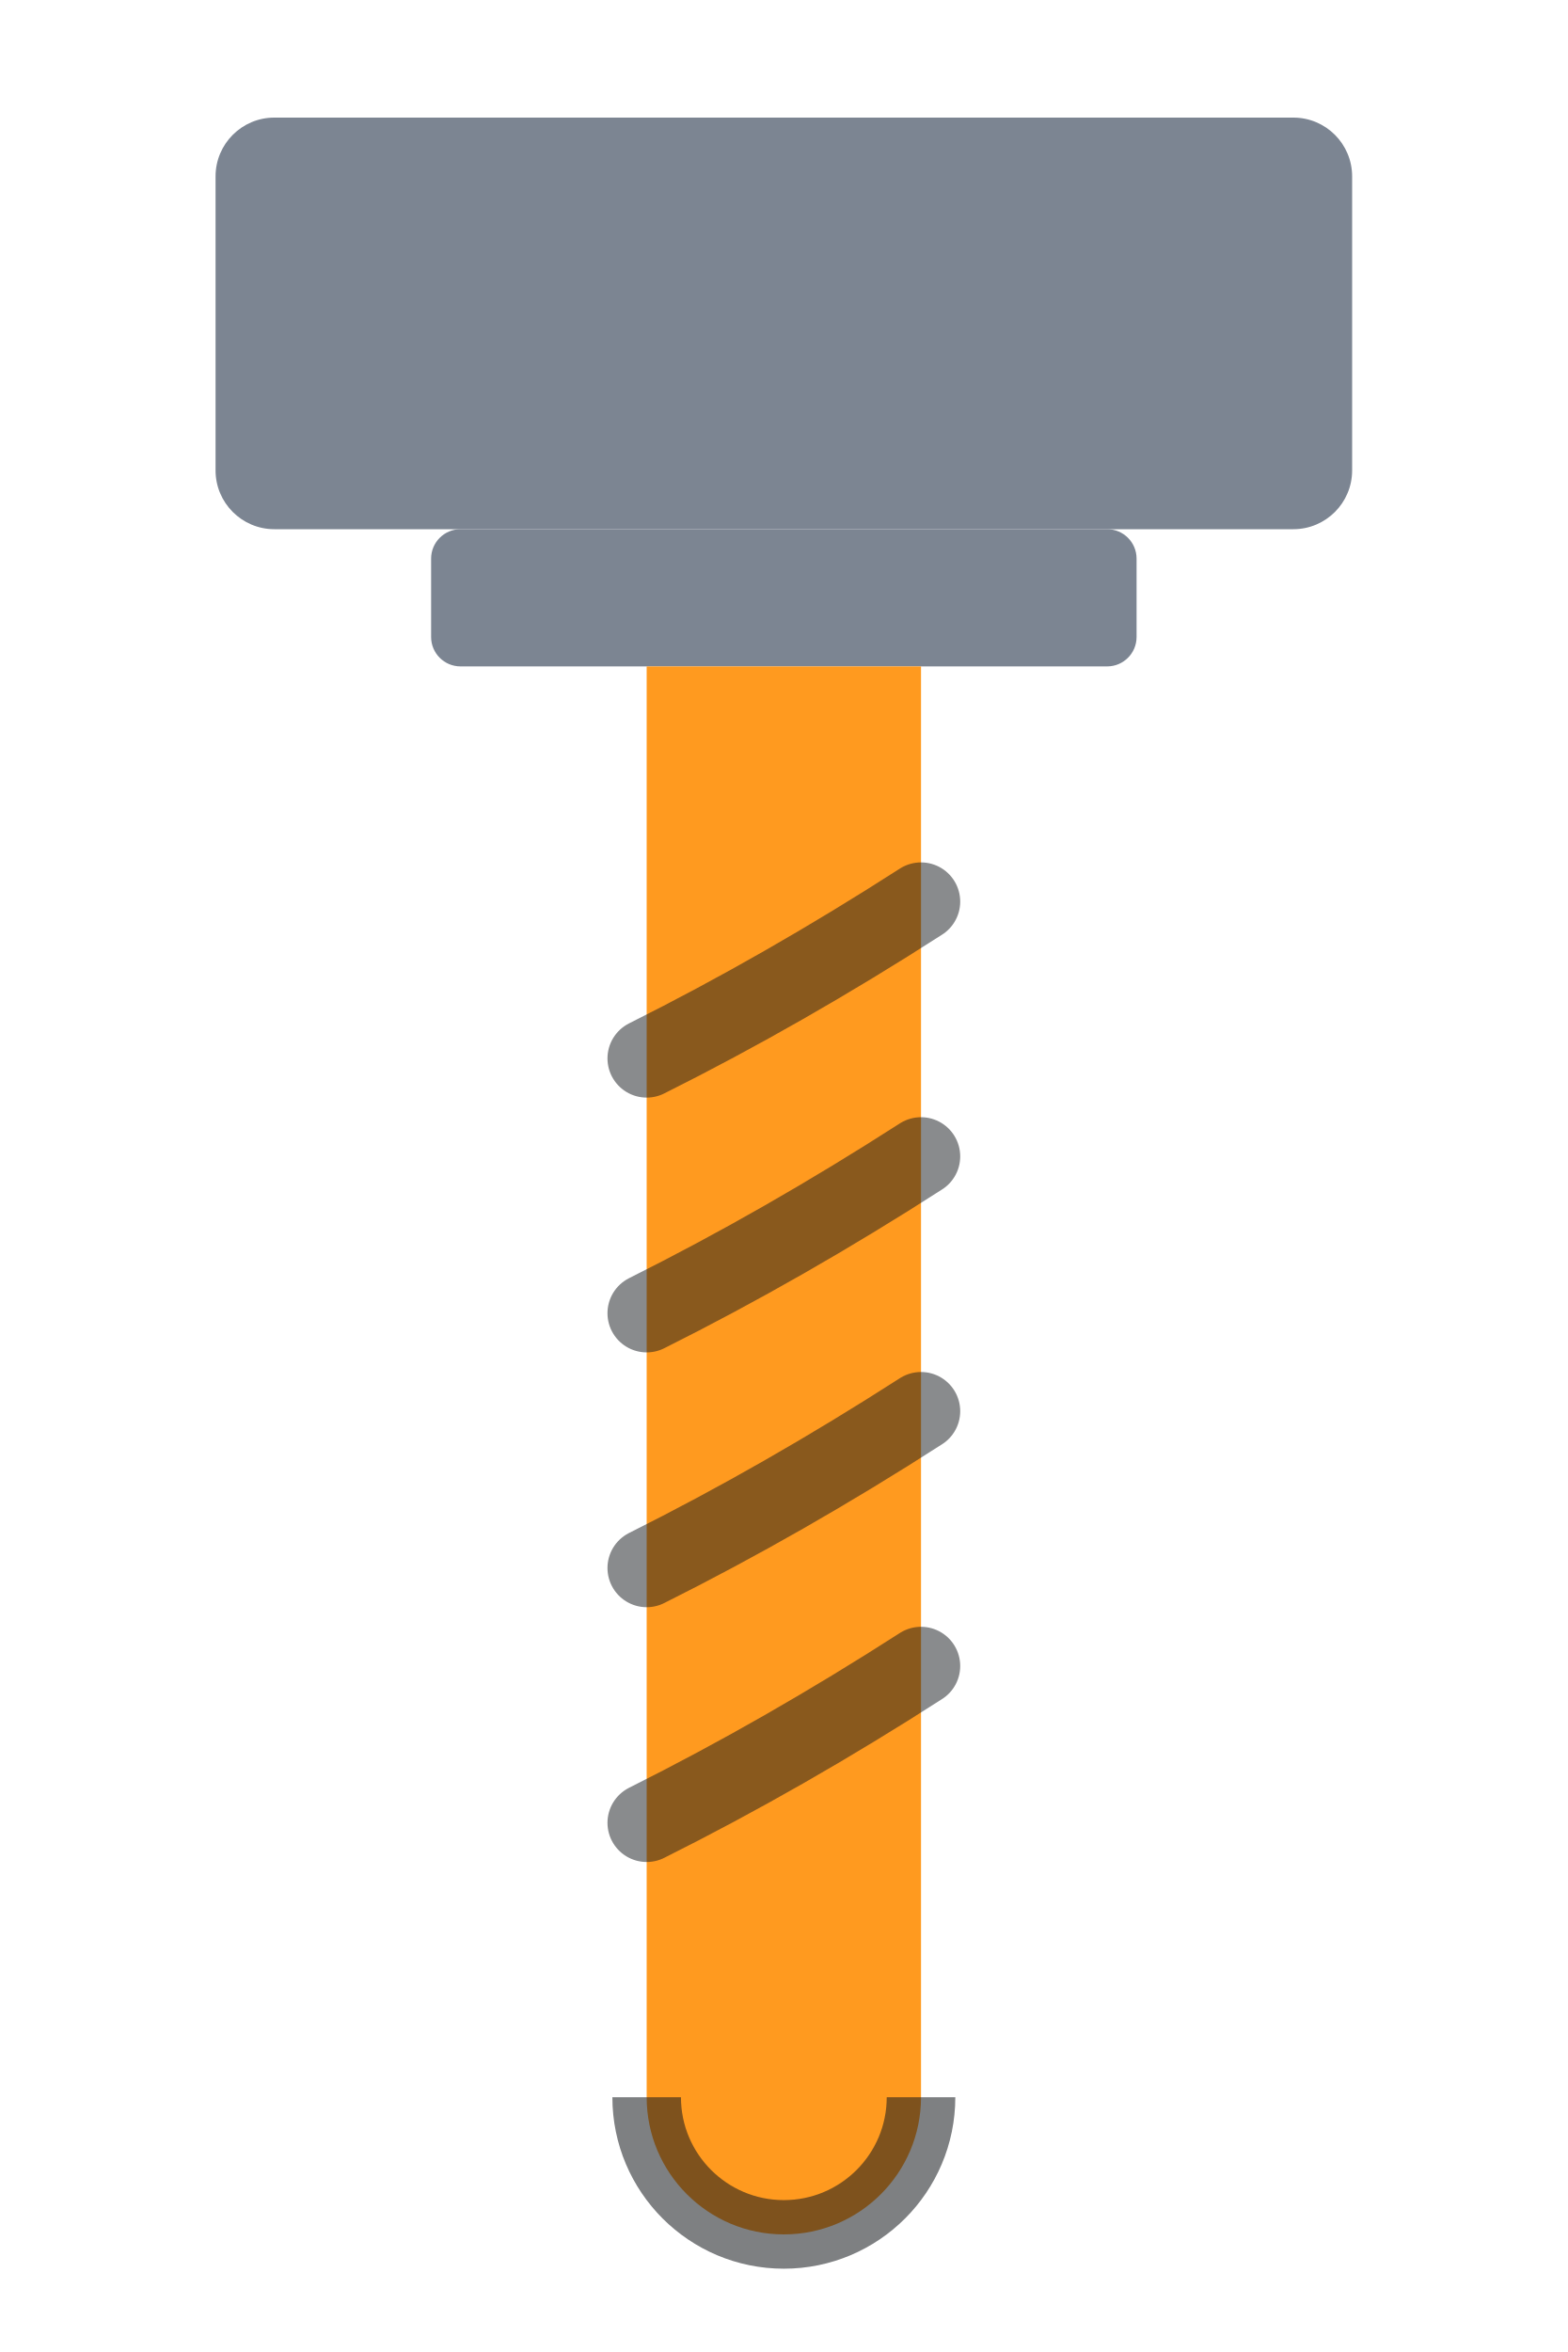
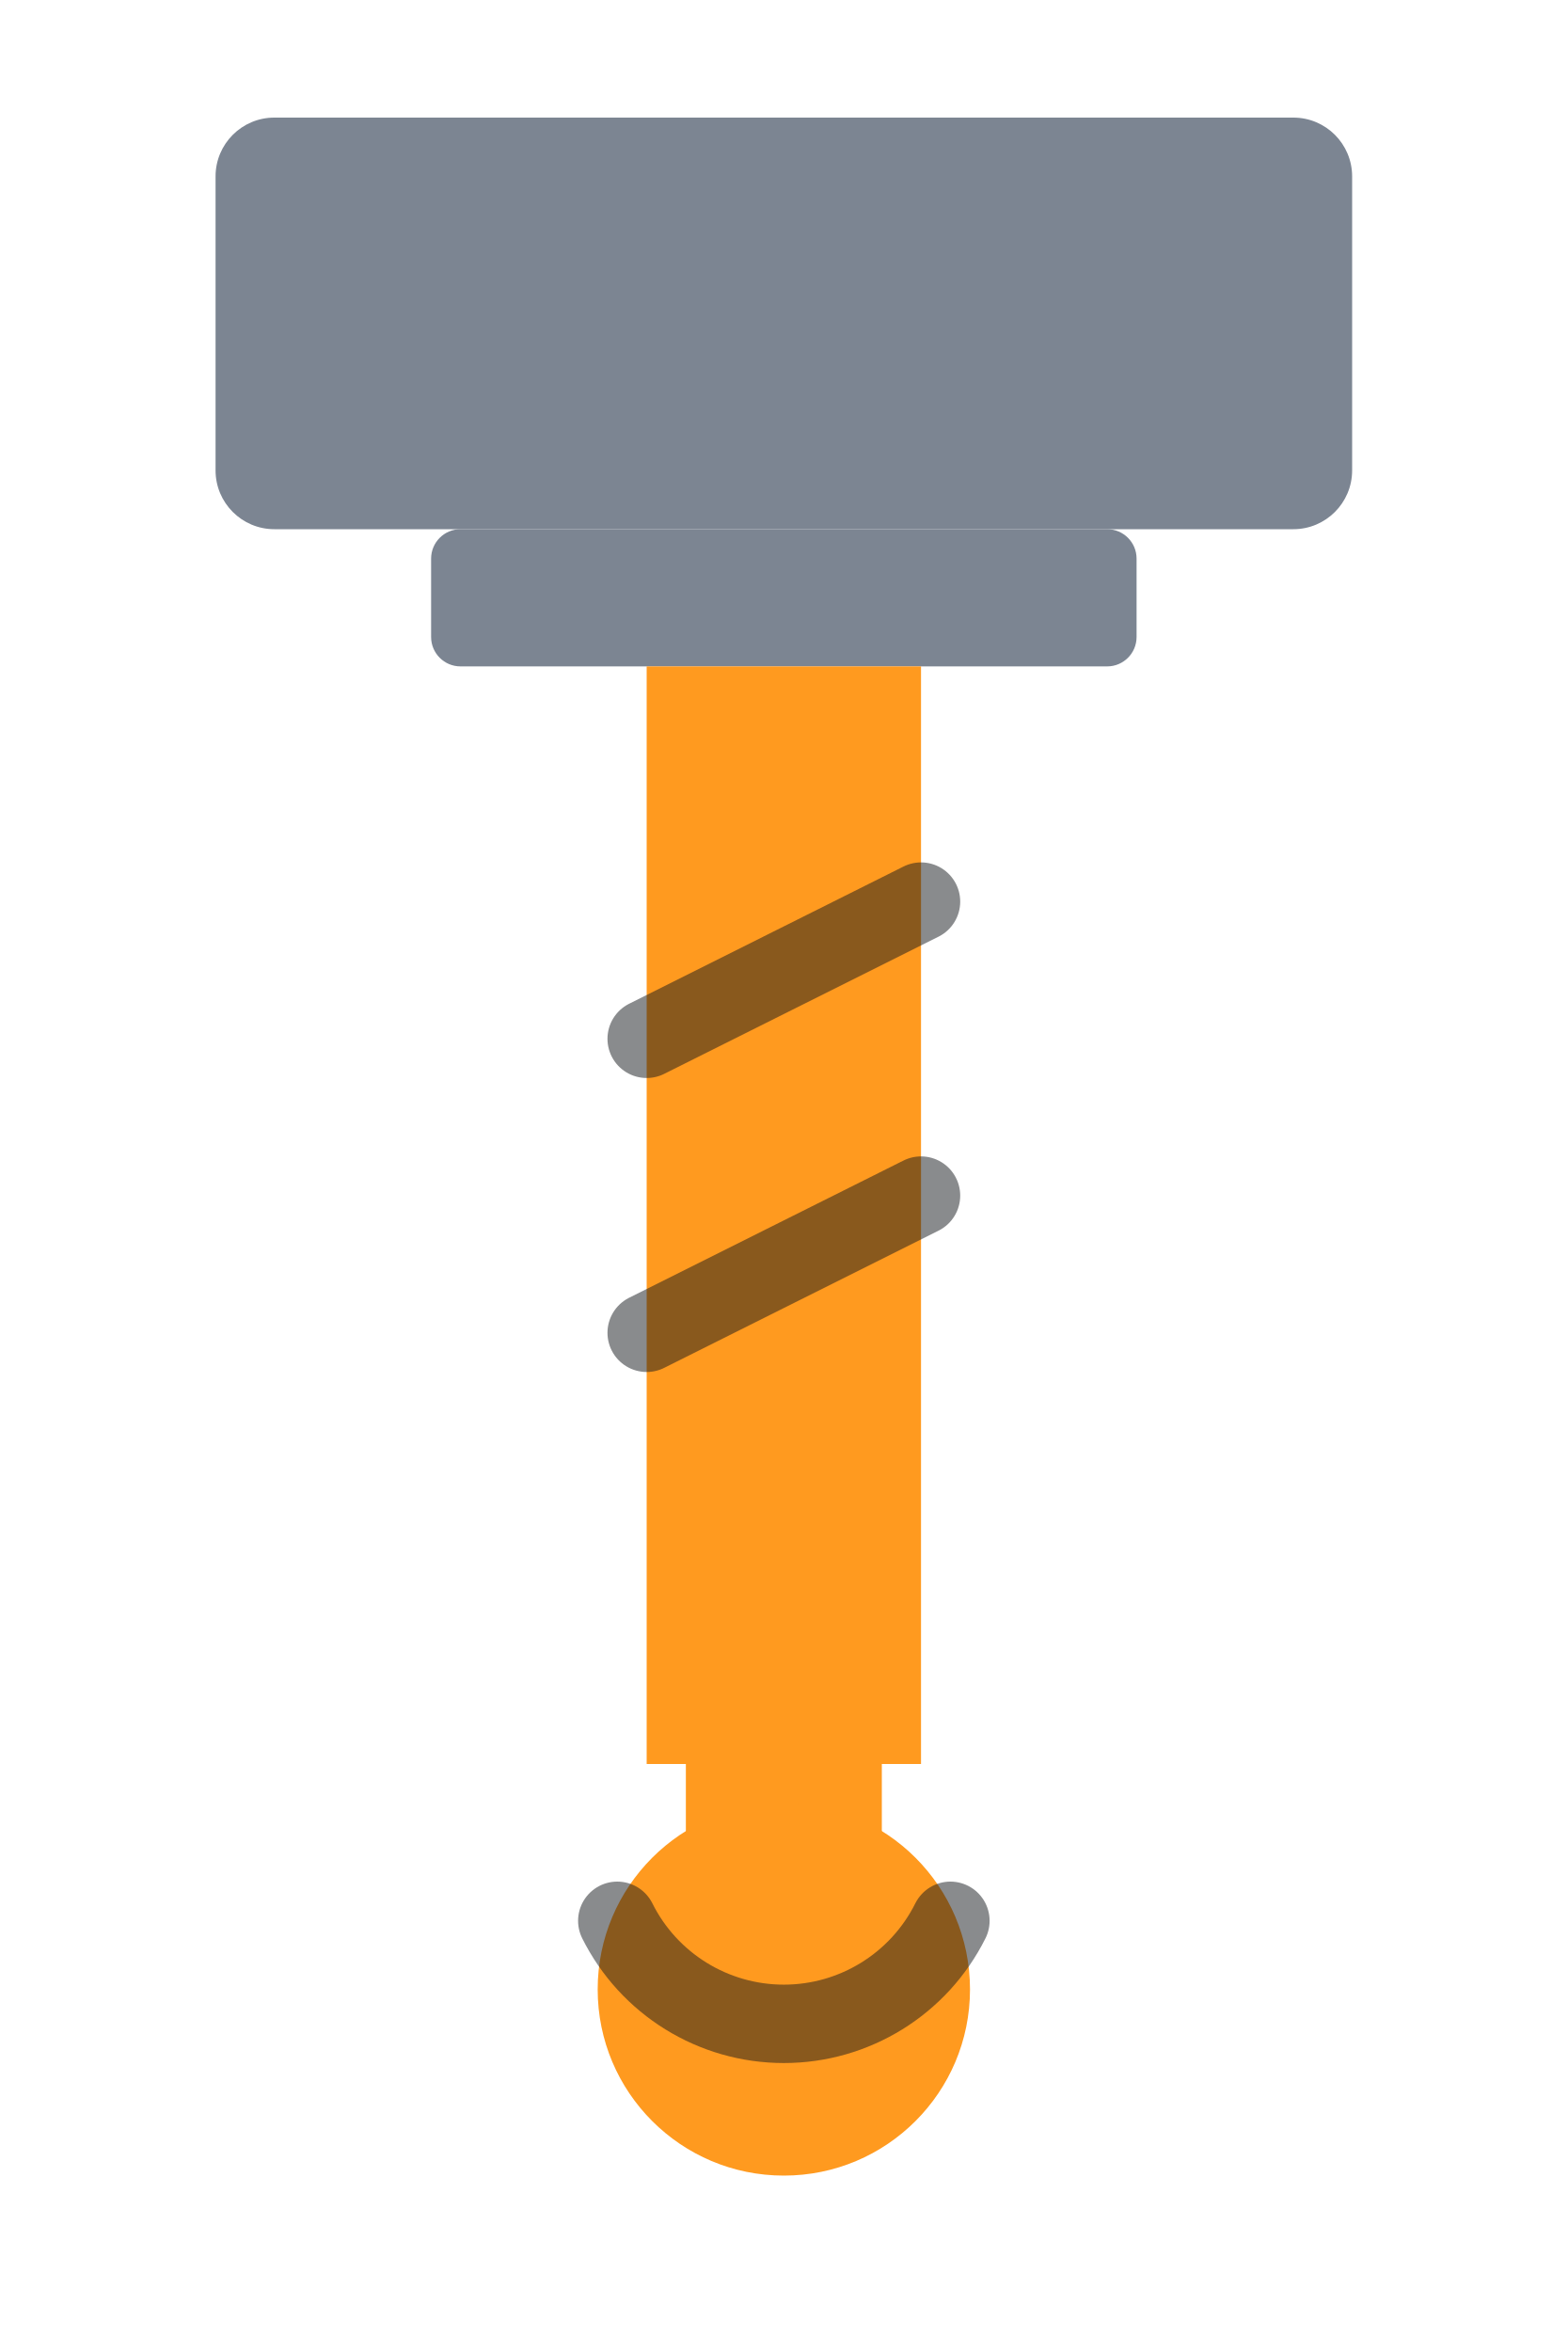
<svg xmlns="http://www.w3.org/2000/svg" viewBox="0 0 160 240" width="160" height="240" role="img" aria-label="Fraise demi-ronde">
  <path d="M28 12 h104 a6 6 0 0 1 6 6 v30 a6 6 0 0 1 -6 6 h-104            a6 6 0 0 1 -6 -6 v-30 a6 6 0 0 1 6 -6 z" fill="#7c8592" />
  <rect x="44" y="54" width="72" height="14" rx="3" fill="#7c8592" />
-   <path d="M66 68 h28 v146 a14 14 0 0 1 -28 0 z" fill="#ff9a1f" />
-   <path d="M66 108 Q80 101 94 92" stroke="#14171b" stroke-width="8" fill="none" opacity="0.5" stroke-linecap="round" />
-   <path d="M66 134 Q80 127 94 118" stroke="#14171b" stroke-width="8" fill="none" opacity="0.5" stroke-linecap="round" />
-   <path d="M66 160 Q80 153 94 144" stroke="#14171b" stroke-width="8" fill="none" opacity="0.5" stroke-linecap="round" />
-   <path d="M66 186 Q80 179 94 170" stroke="#14171b" stroke-width="8" fill="none" opacity="0.5" stroke-linecap="round" />
-   <path d="M66 214 a14 14 0 0 0 28 0" stroke="#14171b" stroke-width="7" fill="none" opacity="0.55" />
+   <rect x="66" y="68" width="28" height="112" fill="#ff9a1f" />
+   <path d="M66 106 Q80 99 94 92" stroke="#14171b" stroke-width="8" fill="none" opacity="0.5" stroke-linecap="round" />
+   <path d="M66 136 Q80 129 94 122" stroke="#14171b" stroke-width="8" fill="none" opacity="0.5" stroke-linecap="round" />
+   <rect x="70" y="180" width="20" height="14" fill="#ff9a1f" />
+   <circle cx="80" cy="203" r="19" fill="#ff9a1f" />
+   <path d="M63 196 A19 19 0 0 0 97 196" stroke="#14171b" stroke-width="8" fill="none" opacity="0.5" stroke-linecap="round" />
</svg>
